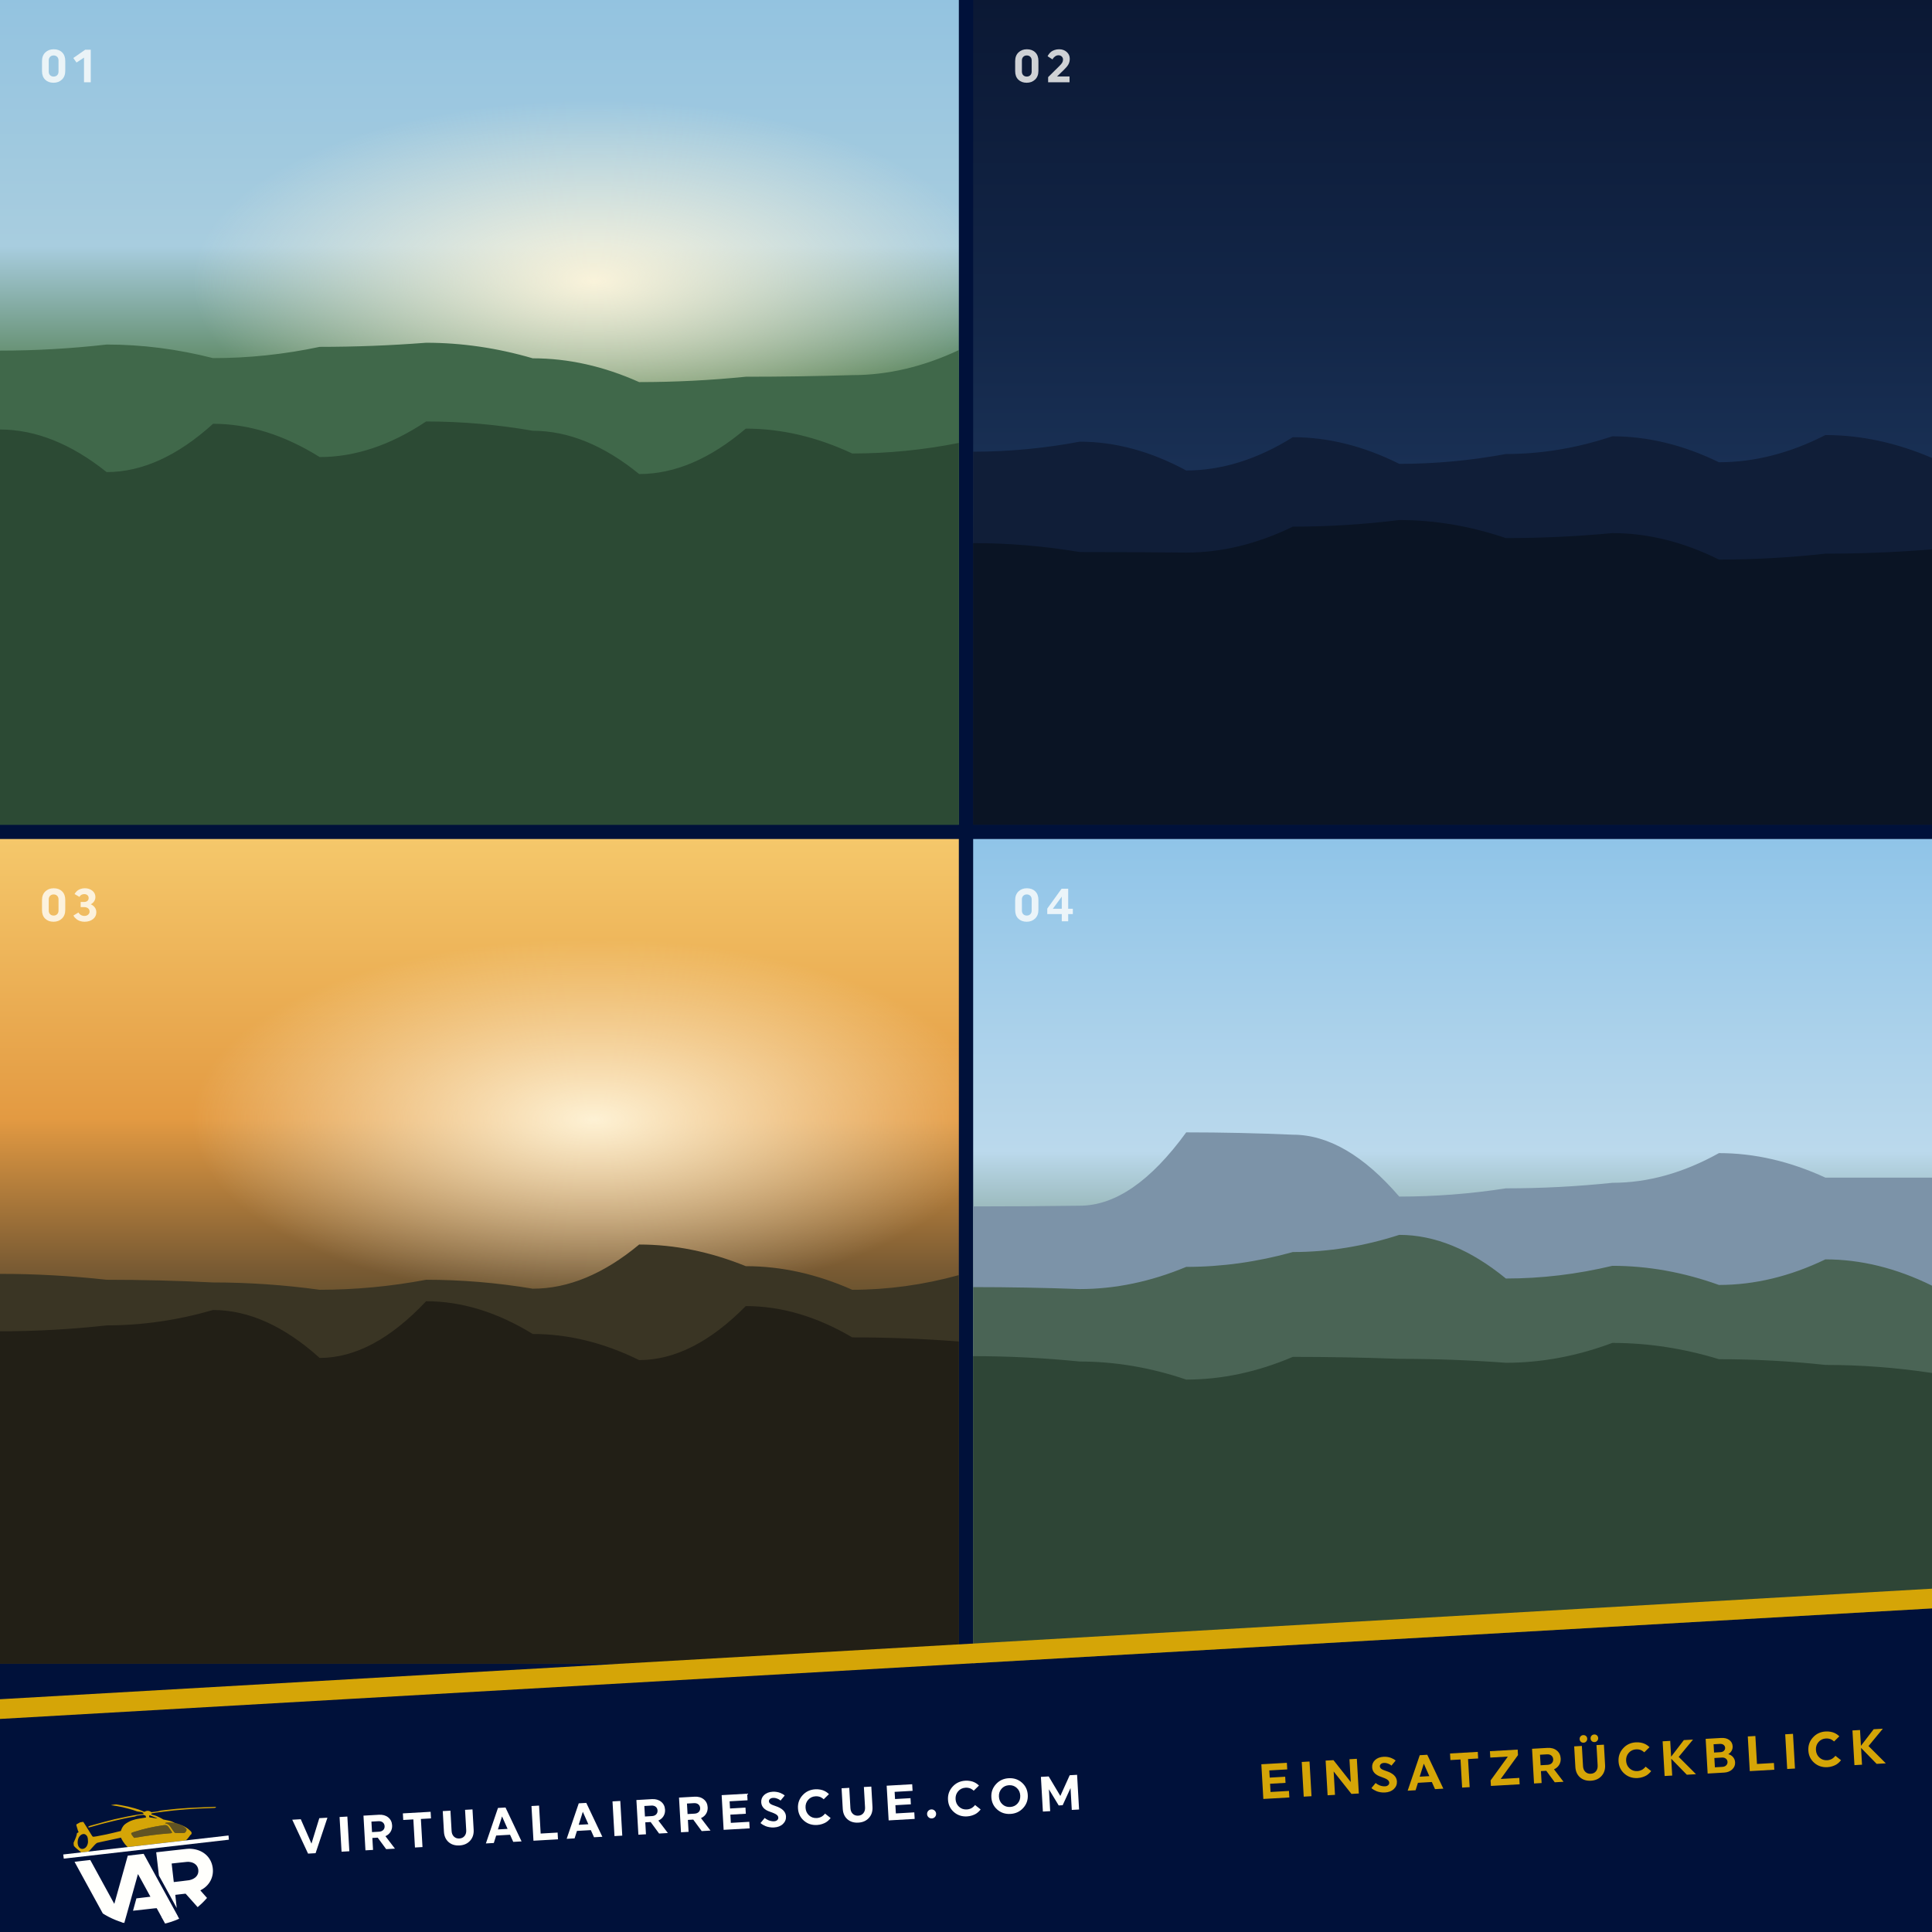
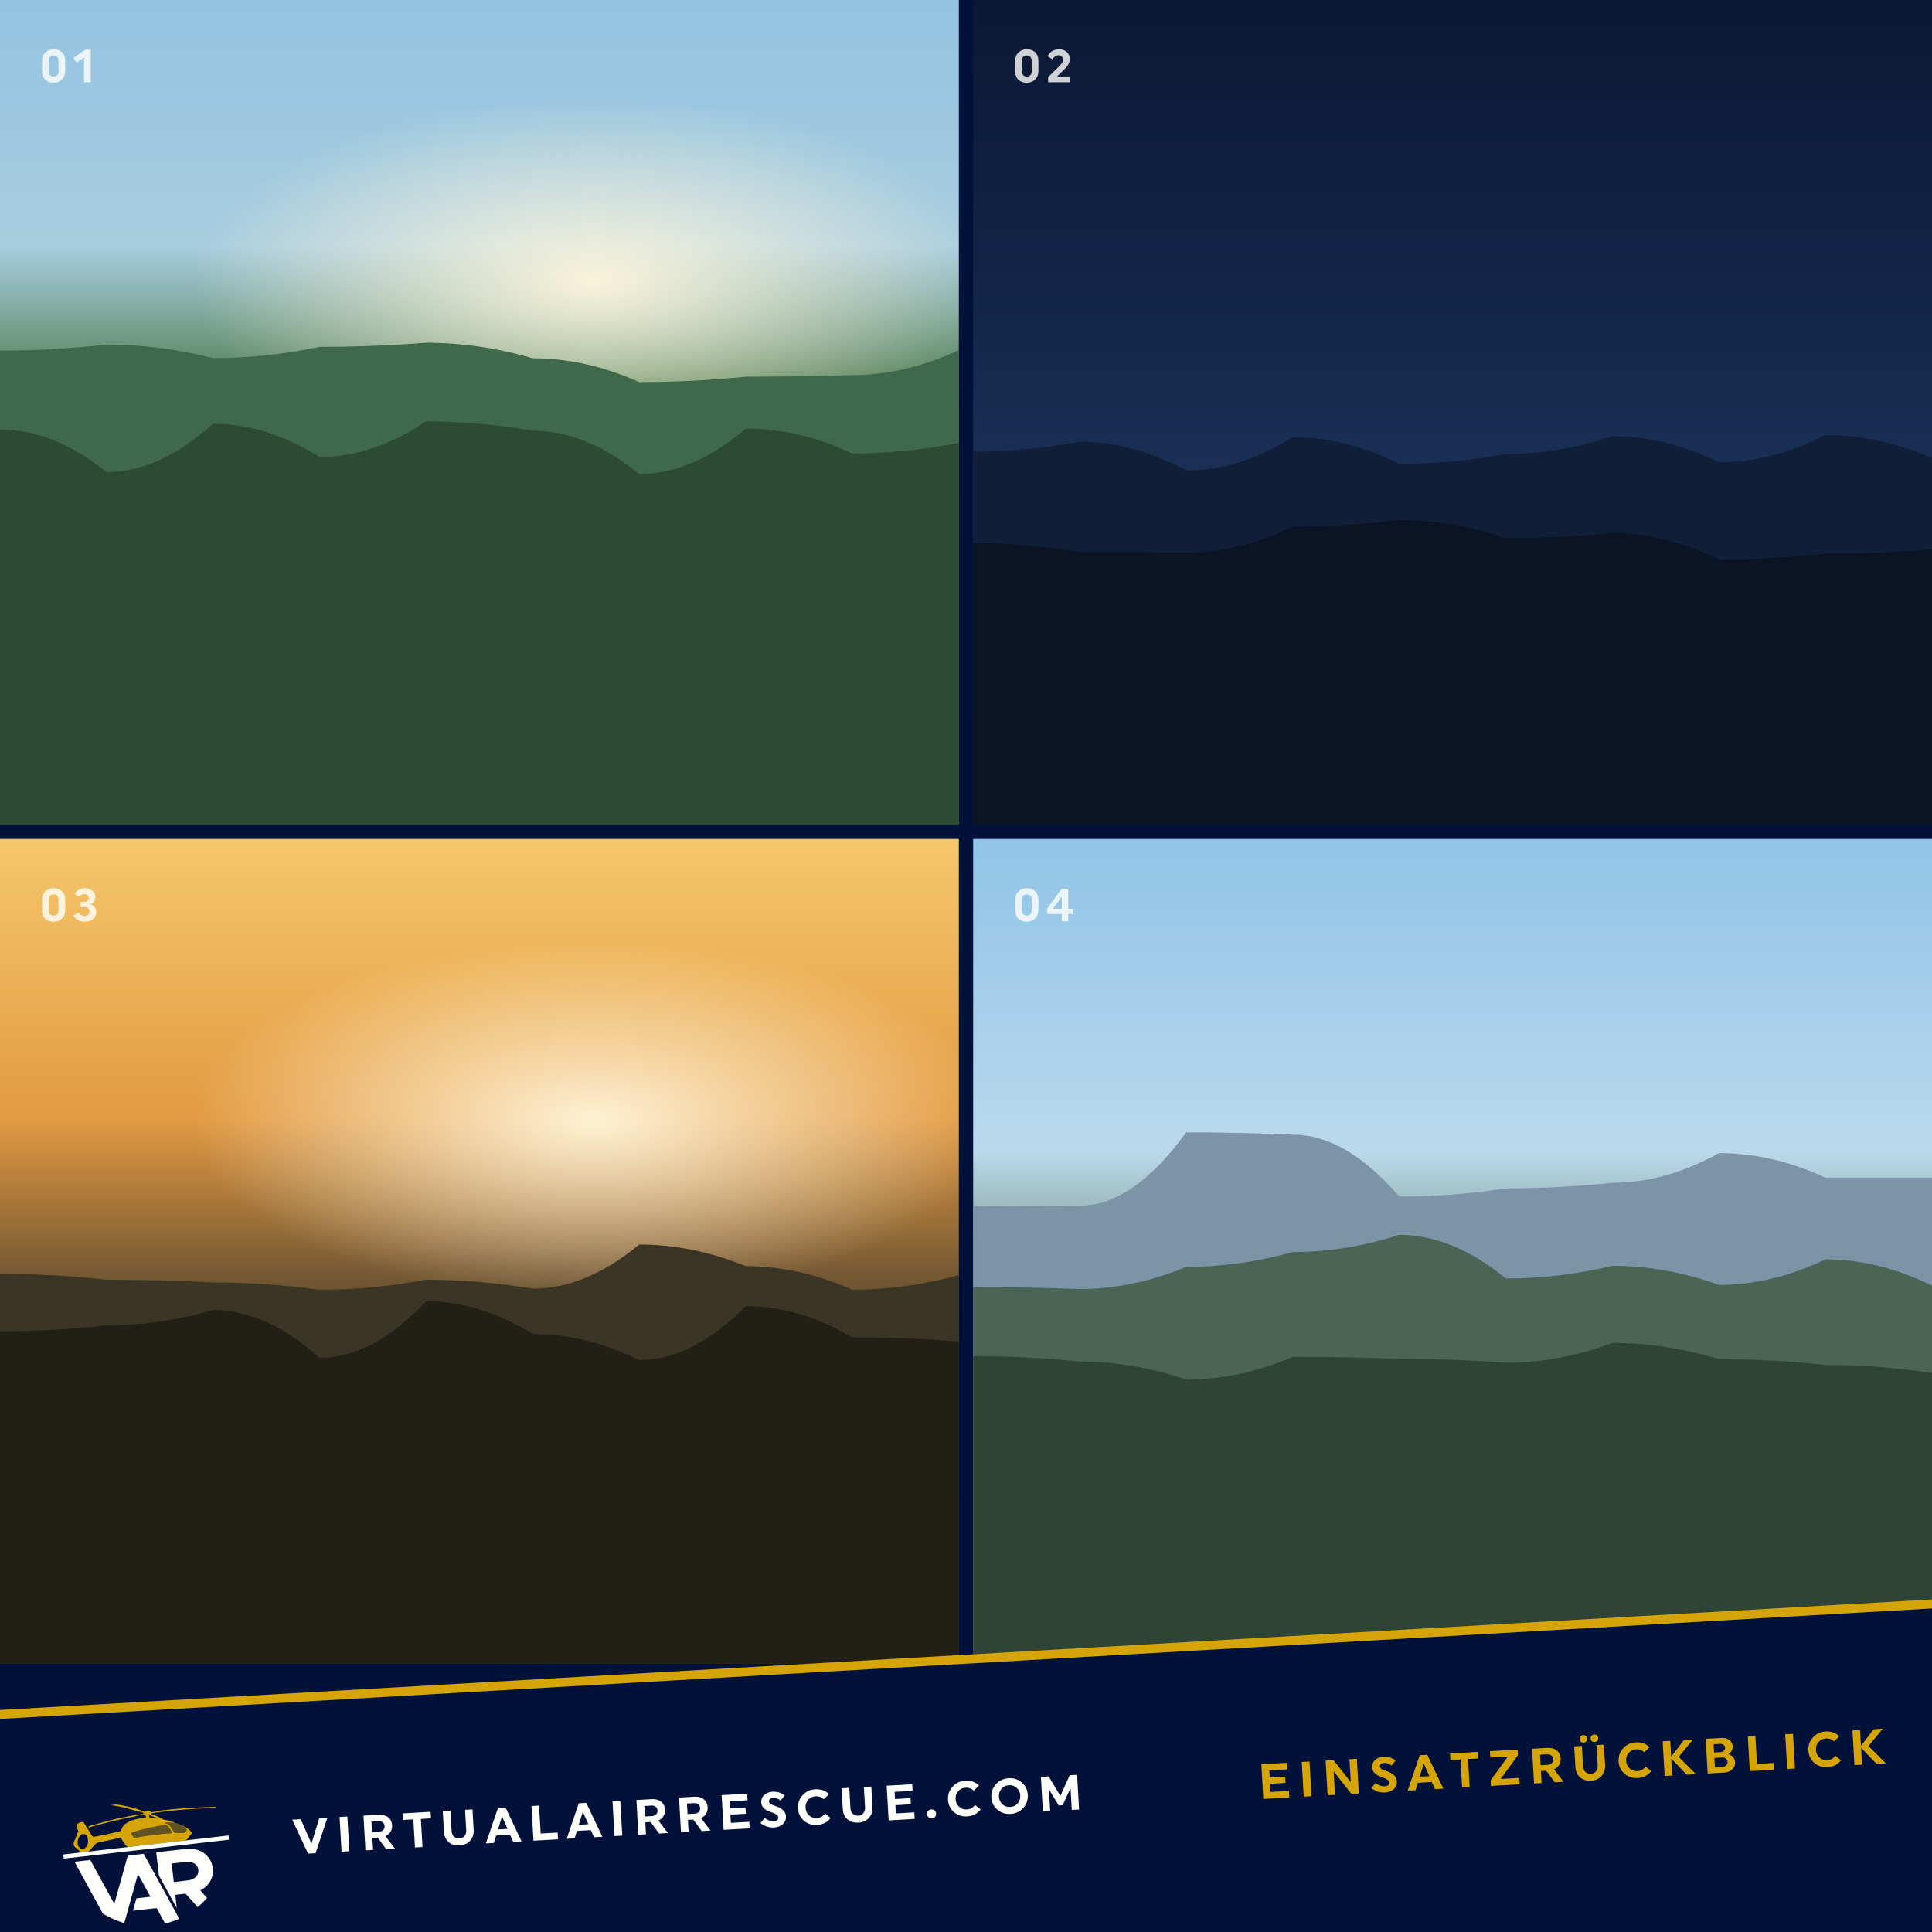
<svg xmlns="http://www.w3.org/2000/svg" viewBox="0 0 1080 1080" width="1080" height="1080">
  <rect width="1080" height="1080" fill="#00113A" />
  <defs>
    <clipPath id="k57">
      <rect x="0.0" y="0.0" width="536.0" height="461.0" />
    </clipPath>
  </defs>
  <g clip-path="url(#k57)">
    <g transform="translate(0.0,0.0)">
      <defs>
        <linearGradient id="sc58" x1="0" y1="0" x2="0" y2="1">
          <stop offset="0%" stop-color="#93C3E0" />
          <stop offset="30%" stop-color="#A8CDDF" />
          <stop offset="48%" stop-color="#4E7A4A" />
          <stop offset="74%" stop-color="#335C36" />
          <stop offset="100%" stop-color="#1E3A22" />
        </linearGradient>
        <radialGradient id="sc58s">
          <stop offset="0%" stop-color="#FFF6DC" stop-opacity=".95" />
          <stop offset="100%" stop-color="#FFF6DC" stop-opacity="0" />
        </radialGradient>
      </defs>
      <rect width="536.0" height="461.0" fill="url(#sc58)" />
      <ellipse cx="332" cy="157" rx="225" ry="101" fill="url(#sc58s)" />
      <path d="M0,461.0 L0,196.0 Q29.8,196.0 59.6,192.6 Q89.3,192.6 119.1,200.2 Q148.9,200.2 178.7,193.9 Q208.4,193.9 238.2,191.6 Q268.0,191.6 297.8,200.3 Q327.6,200.3 357.3,213.6 Q387.1,213.6 416.9,210.6 Q446.7,210.6 476.4,209.7 Q506.2,209.7 536.0,195.7 L536.0,461.0 Z" fill="#40684A" />
      <path d="M0,461.0 L0,240.1 Q29.8,240.1 59.6,263.9 Q89.3,263.9 119.1,236.9 Q148.9,236.9 178.7,255.5 Q208.4,255.5 238.2,235.6 Q268.0,235.6 297.8,240.8 Q327.6,240.8 357.3,265.0 Q387.1,265.0 416.9,239.6 Q446.7,239.6 476.4,253.5 Q506.2,253.5 536.0,247.6 L536.0,461.0 Z" fill="#2C4A34" />
    </g>
  </g>
  <g fill="#FFFFFC" opacity=".8" transform="translate(22.0,46.0)">
    <path transform="translate(0.00,0) scale(0.026,-0.026)" d="M202.0 470.0V230.0Q202.0 181.0 231.0 152.0Q260.0 123.0 307.0 123.0Q354.0 123.0 383.0 152.5Q412.0 182.0 412.0 230.0V470.0Q412.0 518.0 383.0 547.5Q354.0 577.0 307.0 577.0Q260.0 577.0 231.0 547.5Q202.0 518.0 202.0 470.0ZM57.0 240.0V455.0Q57.0 573.0 128.0 641.5Q199.0 710.0 309.0 710.0Q420.0 710.0 488.5 644.0Q557.0 578.0 557.0 460.0V245.0Q557.0 127.0 485.5 58.5Q414.0 -10.0 304.0 -10.0Q194.0 -10.0 125.5 56.0Q57.0 122.0 57.0 240.0Z" />
    <path transform="translate(18.59,0) scale(0.026,-0.026)" d="M15.0 522.0 270.0 700.0H390.0V0.0H245.0V530.0L84.0 425.0Z" />
  </g>
  <defs>
    <clipPath id="k59">
      <rect x="544.0" y="0.0" width="536.0" height="461.0" />
    </clipPath>
  </defs>
  <g clip-path="url(#k59)">
    <g transform="translate(544.0,0.0)">
      <defs>
        <linearGradient id="sc60" x1="0" y1="0" x2="0" y2="1">
          <stop offset="0%" stop-color="#0B1834" />
          <stop offset="40%" stop-color="#132749" />
          <stop offset="62%" stop-color="#1B3358" />
          <stop offset="100%" stop-color="#0A1426" />
        </linearGradient>
      </defs>
      <rect width="536.0" height="461.0" fill="url(#sc60)" />
      <path d="M0,461.0 L0,252.5 Q29.8,252.5 59.6,246.9 Q89.3,246.9 119.1,263.0 Q148.9,263.0 178.7,244.4 Q208.4,244.4 238.2,259.3 Q268.0,259.3 297.8,253.8 Q327.6,253.8 357.3,243.9 Q387.1,243.9 416.9,258.4 Q446.7,258.4 476.4,243.2 Q506.2,243.2 536.0,256.0 L536.0,461.0 Z" fill="#101E38" />
      <path d="M0,461.0 L0,303.6 Q29.8,303.6 59.6,308.6 Q89.3,308.6 119.1,308.9 Q148.9,308.9 178.7,294.4 Q208.4,294.4 238.2,290.7 Q268.0,290.7 297.8,300.8 Q327.6,300.8 357.3,298.0 Q387.1,298.0 416.9,312.8 Q446.7,312.8 476.4,309.5 Q506.2,309.5 536.0,307.1 L536.0,461.0 Z" fill="#0A1424" />
    </g>
  </g>
  <g fill="#FFFFFC" opacity=".8" transform="translate(566.0,46.0)">
    <path transform="translate(0.00,0) scale(0.026,-0.026)" d="M202.0 470.0V230.0Q202.0 181.0 231.0 152.0Q260.0 123.0 307.0 123.0Q354.0 123.0 383.0 152.5Q412.0 182.0 412.0 230.0V470.0Q412.0 518.0 383.0 547.5Q354.0 577.0 307.0 577.0Q260.0 577.0 231.0 547.5Q202.0 518.0 202.0 470.0ZM57.0 240.0V455.0Q57.0 573.0 128.0 641.5Q199.0 710.0 309.0 710.0Q420.0 710.0 488.5 644.0Q557.0 578.0 557.0 460.0V245.0Q557.0 127.0 485.5 58.5Q414.0 -10.0 304.0 -10.0Q194.0 -10.0 125.5 56.0Q57.0 122.0 57.0 240.0Z" />
    <path transform="translate(18.59,0) scale(0.026,-0.026)" d="M51.0 111.0 293.0 350.0Q337.0 393.0 354.0 423.0Q371.0 453.0 371.0 489.0Q371.0 528.0 343.5 554.5Q316.0 581.0 273.0 581.0Q235.0 581.0 203.0 558.5Q171.0 536.0 158.0 514.0L145.0 492.0L40.0 560.0Q42.0 566.0 47.0 576.0Q52.0 586.0 72.0 612.0Q92.0 638.0 117.5 658.0Q143.0 678.0 188.5 694.0Q234.0 710.0 287.0 710.0Q386.0 710.0 451.0 651.5Q516.0 593.0 516.0 506.0Q516.0 438.0 487.0 385.5Q458.0 333.0 390.0 268.0L242.0 125.0H511.0V0.0H51.0Z" />
  </g>
  <defs>
    <clipPath id="k61">
      <rect x="0.0" y="469.0" width="536.0" height="461.0" />
    </clipPath>
  </defs>
  <g clip-path="url(#k61)">
    <g transform="translate(0.0,469.0)">
      <defs>
        <linearGradient id="sc62" x1="0" y1="0" x2="0" y2="1">
          <stop offset="0%" stop-color="#F5C86B" />
          <stop offset="34%" stop-color="#E39A42" />
          <stop offset="52%" stop-color="#7A5B33" />
          <stop offset="70%" stop-color="#22301F" />
          <stop offset="100%" stop-color="#141D14" />
        </linearGradient>
        <radialGradient id="sc62s">
          <stop offset="0%" stop-color="#FFF6DC" stop-opacity=".95" />
          <stop offset="100%" stop-color="#FFF6DC" stop-opacity="0" />
        </radialGradient>
      </defs>
      <rect width="536.0" height="461.0" fill="url(#sc62)" />
      <ellipse cx="332" cy="157" rx="225" ry="101" fill="url(#sc62s)" />
      <path d="M0,461.0 L0,243.1 Q29.8,243.1 59.6,246.4 Q89.3,246.4 119.1,247.9 Q148.9,247.9 178.7,252.0 Q208.4,252.0 238.2,246.4 Q268.0,246.4 297.8,251.4 Q327.6,251.4 357.3,226.7 Q387.1,226.7 416.9,238.8 Q446.7,238.8 476.4,252.0 Q506.2,252.0 536.0,243.8 L536.0,461.0 Z" fill="#3A3524" />
      <path d="M0,461.0 L0,275.2 Q29.8,275.2 59.6,271.9 Q89.3,271.9 119.1,263.3 Q148.9,263.3 178.7,290.1 Q208.4,290.1 238.2,258.4 Q268.0,258.4 297.8,276.7 Q327.6,276.7 357.3,291.3 Q387.1,291.3 416.9,261.1 Q446.7,261.1 476.4,278.6 Q506.2,278.6 536.0,280.9 L536.0,461.0 Z" fill="#221F16" />
    </g>
  </g>
  <g fill="#FFFFFC" opacity=".8" transform="translate(22.0,515.0)">
    <path transform="translate(0.00,0) scale(0.026,-0.026)" d="M202.0 470.0V230.0Q202.0 181.0 231.0 152.0Q260.0 123.0 307.0 123.0Q354.0 123.0 383.0 152.5Q412.0 182.0 412.0 230.0V470.0Q412.0 518.0 383.0 547.5Q354.0 577.0 307.0 577.0Q260.0 577.0 231.0 547.5Q202.0 518.0 202.0 470.0ZM57.0 240.0V455.0Q57.0 573.0 128.0 641.5Q199.0 710.0 309.0 710.0Q420.0 710.0 488.5 644.0Q557.0 578.0 557.0 460.0V245.0Q557.0 127.0 485.5 58.5Q414.0 -10.0 304.0 -10.0Q194.0 -10.0 125.5 56.0Q57.0 122.0 57.0 240.0Z" />
    <path transform="translate(18.59,0) scale(0.026,-0.026)" d="M173.0 415.0H243.0Q292.0 415.0 318.5 438.0Q345.0 461.0 345.0 500.0Q345.0 538.0 318.5 561.0Q292.0 584.0 250.0 584.0Q215.0 584.0 189.5 569.0Q164.0 554.0 156.0 539.0L148.0 524.0L43.0 585.0Q45.0 590.0 49.5 598.5Q54.0 607.0 72.5 628.5Q91.0 650.0 113.5 666.5Q136.0 683.0 176.0 696.5Q216.0 710.0 262.0 710.0Q358.0 710.0 424.0 657.5Q490.0 605.0 490.0 521.0Q490.0 471.0 463.5 430.5Q437.0 390.0 391.0 365.0Q447.0 340.0 478.5 296.0Q510.0 252.0 510.0 194.0Q510.0 103.0 438.5 46.5Q367.0 -10.0 256.0 -10.0Q206.0 -10.0 163.0 4.0Q120.0 18.0 94.5 37.5Q69.0 57.0 50.5 76.5Q32.0 96.0 25.0 110.0L18.0 124.0L126.0 189.0Q127.0 186.0 130.0 181.0Q133.0 176.0 144.5 163.0Q156.0 150.0 169.0 140.5Q182.0 131.0 205.0 123.0Q228.0 115.0 253.0 115.0Q303.0 115.0 334.0 142.5Q365.0 170.0 365.0 209.0Q365.0 251.0 333.0 278.0Q301.0 305.0 242.0 305.0H173.0Z" />
  </g>
  <defs>
    <clipPath id="k63">
      <rect x="544.0" y="469.0" width="536.0" height="461.0" />
    </clipPath>
  </defs>
  <g clip-path="url(#k63)">
    <g transform="translate(544.0,469.0)">
      <defs>
        <linearGradient id="sc64" x1="0" y1="0" x2="0" y2="1">
          <stop offset="0%" stop-color="#8FC4E8" />
          <stop offset="38%" stop-color="#BBD9EC" />
          <stop offset="58%" stop-color="#5F7F63" />
          <stop offset="78%" stop-color="#3C5A45" />
          <stop offset="100%" stop-color="#243A2C" />
        </linearGradient>
      </defs>
      <rect width="536.0" height="461.0" fill="url(#sc64)" />
      <path d="M0,461.0 L0,205.4 Q29.8,205.4 59.6,205.0 Q89.3,205.0 119.1,164.0 Q148.9,164.0 178.7,165.3 Q208.4,165.3 238.2,199.9 Q268.0,199.9 297.8,195.3 Q327.6,195.3 357.3,192.2 Q387.1,192.2 416.9,175.6 Q446.7,175.6 476.4,189.3 Q506.2,189.3 536.0,189.3 L536.0,461.0 Z" fill="#7C93A8" />
      <path d="M0,461.0 L0,250.5 Q29.8,250.5 59.6,251.6 Q89.3,251.6 119.1,239.2 Q148.9,239.2 178.7,230.9 Q208.4,230.9 238.2,221.3 Q268.0,221.3 297.8,245.7 Q327.6,245.7 357.3,238.6 Q387.1,238.6 416.9,249.3 Q446.7,249.3 476.4,235.0 Q506.2,235.0 536.0,249.7 L536.0,461.0 Z" fill="#4A6455" />
      <path d="M0,461.0 L0,289.1 Q29.8,289.1 59.6,292.1 Q89.3,292.1 119.1,302.2 Q148.9,302.2 178.7,289.5 Q208.4,289.5 238.2,290.6 Q268.0,290.6 297.8,292.8 Q327.6,292.8 357.3,281.7 Q387.1,281.7 416.9,290.8 Q446.7,290.8 476.4,294.0 Q506.2,294.0 536.0,298.5 L536.0,461.0 Z" fill="#2E4536" />
    </g>
  </g>
  <g fill="#FFFFFC" opacity=".8" transform="translate(566.0,515.0)">
    <path transform="translate(0.00,0) scale(0.026,-0.026)" d="M202.0 470.0V230.0Q202.0 181.0 231.0 152.0Q260.0 123.0 307.0 123.0Q354.0 123.0 383.0 152.5Q412.0 182.0 412.0 230.0V470.0Q412.0 518.0 383.0 547.5Q354.0 577.0 307.0 577.0Q260.0 577.0 231.0 547.5Q202.0 518.0 202.0 470.0ZM57.0 240.0V455.0Q57.0 573.0 128.0 641.5Q199.0 710.0 309.0 710.0Q420.0 710.0 488.5 644.0Q557.0 578.0 557.0 460.0V245.0Q557.0 127.0 485.5 58.5Q414.0 -10.0 304.0 -10.0Q194.0 -10.0 125.5 56.0Q57.0 122.0 57.0 240.0Z" />
    <path transform="translate(18.59,0) scale(0.026,-0.026)" d="M152.0 269.0H344.0V530.0ZM32.0 272.0 340.0 700.0H482.0V269.0H582.0V155.0H482.0V0.0H344.0V155.0H32.0Z" />
  </g>
  <g transform="translate(540.0,930.0) rotate(-3.2747)">
    <rect x="-1404" y="0" width="2808" height="2808" fill="#00113A" />
-     <rect x="-1404" y="-11" width="2808" height="11" fill="#D5A507" />
+     <rect x="-1404" y="-5" width="2808" height="5" fill="#D5A507" />
    <g transform="translate(-510.0,28.5) scale(0.18164)">
      <defs>
        <clipPath id="n1b65">
          <circle cx="256" cy="256" r="256" />
        </clipPath>
      </defs>
      <g clip-path="url(#n1b65)">
        <circle cx="256" cy="256" r="256" fill="#00113A" />
        <g fill="#D5A507" transform="translate(34.00,126.11) scale(0.444)">
          <path d="M35.7 305.27C27.86 297.99 20 290.67 18.23 289.02C12.94 284.07 7.26 277.76 2.59 271.63C1.3 269.94 1.3 269.94 0.67 259.67C0.04 249.4 0.04 249.4 3.21 243.43C17.85 215.93 25.31 198.26 26.9 187.33C27.45 183.58 26.65 184.36 34.25 180.13C39.92 176.97 39.91 176.98 39.91 175.49C39.91 173.85 39.02 172.61 37.83 172.6C37.11 172.6 37.81 175.22 31.69 149.81C26.64 128.87 26.11 126.2 26.67 124.15C27.12 122.49 32.62 119.37 41.13 115.95C46.53 113.78 47.49 113.3 48.58 112.26C50.67 110.26 58.97 108.69 71.24 107.99C77.19 107.64 74.98 104.81 89.29 131.15C96.15 143.79 105.73 161.29 110.57 170.04C115.41 178.79 120.75 188.62 122.44 191.88C129.48 205.52 134.23 213.21 136.29 214.34C139.72 216.22 170.18 212.83 229.23 204.01C250.02 200.91 306.75 190.88 330.23 186.17C332.66 185.68 332.66 185.68 333.54 183.12C338.5 168.63 350.1 151.3 360.17 143.32C372.8 133.3 397.13 121.34 414.41 116.63C435.84 110.79 444.66 109.17 464.81 107.34C479.81 105.98 511.76 102.62 512.05 102.38C512.08 102.36 511.65 99.49 511.1 96.01C510.1 89.68 510.1 89.68 506.87 88.58C502.65 87.13 501 86.26 499.45 84.67C498.18 83.37 498.18 83.37 487.88 83.75C459.05 84.82 451.08 85.73 441.9 89.01C435.4 91.33 435.45 91.31 428.8 91.97C362.81 98.45 214.12 125.11 126.21 146.21C111.13 149.83 109.91 149.82 109.35 146.09C108.62 141.18 110.96 140.04 130.7 135.68C199.78 120.43 262.82 107.4 294.63 101.81C336.98 94.36 431.41 81.22 452.54 79.84C455.13 79.67 462.05 79.18 467.91 78.75C473.77 78.33 480.74 77.91 483.41 77.82C496.02 77.41 495.76 77.44 495.55 76.49C495.44 76.03 495.28 74.08 495.18 72.17C495.01 68.69 495.01 68.69 493.75 68.38C493.06 68.2 491.24 67.34 489.71 66.47C482.4 62.32 482.87 62.48 475.05 61.23C461.69 59.09 454.17 57.41 449.82 55.59C448.42 55 444.91 53.47 442.02 52.19C431.61 47.57 418.28 42.66 392.8 34.08C364.87 24.67 339.59 17.5 311.76 11.09C299.95 8.37 299.99 8.38 290.21 6.6C279.38 4.63 274.04 3.36 274.55 2.87C275.14 2.3 289.73 0.65 297.88 0.23C311.16 -0.46 311.55 -0.4 341.15 6.74C389.7 18.46 402.15 22.04 437.97 34.58C462.99 43.33 472.02 47.05 486.52 54.55C489.7 56.2 494.13 58.47 496.36 59.59C498.58 60.72 500.74 61.86 501.14 62.13C501.87 62.62 501.89 62.62 504.82 61.38C519.4 55.23 529.43 55.03 540.79 60.69C546.35 63.46 548.17 64.78 548.98 66.6C549.58 67.97 555.31 67.94 575.92 66.45C598.39 64.83 598.39 64.83 607.34 62.29C614.29 60.32 614.14 60.33 639.56 58.79C703.41 54.93 756.26 53.13 806.36 53.13C858.12 53.13 977.54 55.09 996.82 56.26C1000.43 56.48 1001.17 58.14 998.71 60.49C995.29 63.76 991.43 63.94 948.73 62.85C873.08 60.91 856.08 60.83 788.97 62.17C722.22 63.5 694.67 64.8 620.01 70.11C613.86 70.55 607 70.98 604.77 71.07C591.89 71.59 573.5 73.35 567.47 74.64C561.97 75.82 561.32 75.9 556.36 76.04C551.11 76.19 551.11 76.19 550.94 78.75C550.84 80.16 550.57 81.77 550.34 82.33C550.01 83.11 549.99 83.38 550.24 83.47C550.42 83.53 553.42 84.55 556.9 85.72C560.39 86.9 566.25 88.96 569.93 90.32C573.61 91.67 576.74 92.77 576.89 92.77C580.14 92.77 614.7 111.79 625.81 119.69C630.93 123.34 630.93 123.34 636.87 124.75C672.02 133.12 689.95 139.38 701.29 147.24C705.18 149.93 705.18 149.93 720.24 155.31C752.95 166.98 765.35 173.35 790.99 191.66C799.5 197.73 816.67 214.97 819.64 220.42C823.42 227.36 820.75 237.21 814.42 239.63C811.9 240.59 812.26 240.2 804.25 250.61C795.46 262.02 780.6 276.24 776.87 276.82C775.66 277 373.53 299.94 373.25 299.84C371.87 299.33 359.32 284.34 355.46 278.59C344.66 262.51 338.75 252.16 334.39 241.69C332.21 236.45 330.36 232.1 330.28 232.02C329.97 231.71 213.68 249.73 187.97 254.08C164.08 258.12 163.13 258.35 158.5 261.43C151.54 266.06 146.73 270.44 129.11 288.18C98.73 318.77 105.03 315.29 77.25 316.85C63.91 317.61 52.31 318.29 51.48 318.37C49.96 318.52 49.96 318.52 35.7 305.27ZM65.16 294.35C83.73 291.12 97.51 273.39 100.91 248.38C101.38 244.97 101.37 230.17 100.9 226C99.56 213.99 98.8 211.61 94.02 204.55C76.64 178.83 40.43 194.92 31.18 232.47C22.2 268.91 38.7 298.96 65.16 294.35ZM426.51 238.42C508.82 228.76 585.47 223.14 652.64 221.81C692.24 221.03 690.56 222.48 677.71 200.11C656.08 162.43 653.86 160.82 626.75 163.14C557.73 169.02 495.94 179.34 427.86 196.36C408.78 201.13 406.7 201.91 404.56 205.13C401.84 209.25 402.31 210.47 412.79 226.27C421.54 239.45 421.09 239.05 426.51 238.42ZM771.34 224.12C780.47 221.3 789.76 206.88 786.96 199.86C783.31 190.7 764.16 174.62 748.38 167.48C741.64 164.43 718.63 155.97 707.64 152.51C687.74 146.23 651.12 143.59 643.34 147.88C640.63 149.37 642.43 150.74 649.96 152.91C662.3 156.47 670.56 163.87 679.03 178.98C687.23 193.6 699.29 212.89 702.16 215.99C707.1 221.32 707.66 221.47 727.59 222.62C764.71 224.76 768.81 224.9 771.34 224.12ZM591.15 114.24C591.15 114.08 588 112.11 584.82 110.28C578.3 106.55 556.35 96.34 545.07 91.8C543.08 91 540.82 89.97 540.03 89.52C537.82 88.26 535.19 88.74 534.96 90.44C534.72 92.22 534.14 101.92 534.27 102.04C534.33 102.09 541.55 103.67 550.3 105.55C559.05 107.43 571.61 110.17 578.21 111.63C589.8 114.19 591.15 114.47 591.15 114.24Z" fill-rule="evenodd" />
          <path d="M426.51 238.42C508.82 228.76 585.47 223.14 652.64 221.81C692.24 221.03 690.56 222.48 677.71 200.11C656.08 162.43 653.86 160.82 626.75 163.14C557.73 169.02 495.94 179.34 427.86 196.36C408.78 201.13 406.7 201.91 404.56 205.13C401.84 209.25 402.31 210.47 412.79 226.27C421.54 239.45 421.09 239.05 426.51 238.42ZM771.34 224.12C780.47 221.3 789.76 206.88 786.96 199.86C783.31 190.7 764.16 174.62 748.38 167.48C741.64 164.43 718.63 155.97 707.64 152.51C687.74 146.23 651.12 143.59 643.34 147.88C640.63 149.37 642.43 150.74 649.96 152.91C662.3 156.47 670.56 163.87 679.03 178.98C687.23 193.6 699.29 212.89 702.16 215.99C707.1 221.32 707.66 221.47 727.59 222.62C764.71 224.76 768.81 224.9 771.34 224.12Z" opacity="0.45" />
        </g>
        <g transform="translate(256,256) rotate(-3.275)">
          <rect x="-614.4" y="0" width="1228.8" height="13" fill="#FFFFFC" />
        </g>
        <g transform="rotate(-3.275 256 256)">
          <defs>
            <clipPath id="wc1b65">
              <circle cx="256" cy="256" r="249.00" />
            </clipPath>
          </defs>
          <g clip-path="url(#wc1b65)">
            <g fill="#FFFFFC" transform="translate(32.03,282.00) scale(0.42394)">
              <path d="M195.1 478.09C193.93 477.63 193.3 476.14 173.69 427.85C169.31 417.07 161.96 399.04 157.36 387.77C144.85 357.16 130.53 321.99 124.7 307.6C121.86 300.58 116.25 286.82 112.24 277.02C99.77 246.52 89.4 221.12 84.01 207.84C76.29 188.85 63.1 156.48 36.82 92.04C5.35 14.87 0 1.67 0 1.08C0 0.81 25.85 0.66 57.45 0.74L114.9 0.89L119.73 12.77C122.38 19.3 128.74 34.93 133.87 47.51C145.14 75.16 159.52 110.48 170.14 136.58C174.45 147.19 182.06 165.9 187.05 178.15C196.26 200.76 206.8 226.67 220.74 260.99C224.99 271.44 230.49 284.93 232.96 290.97C235.43 297.02 240.44 309.31 244.09 318.29C251.9 337.51 251.75 337.2 252.42 336.01C252.69 335.53 256.69 325.8 261.33 314.39C269.84 293.41 277.55 274.47 295.12 231.29C300.44 218.23 308.05 199.52 312.04 189.73C318.74 173.26 325.93 155.59 346.48 105.11C350.8 94.49 358.42 75.79 363.41 63.54C368.4 51.29 376.16 32.19 380.66 21.08L388.83 0.89L446.64 0.59C478.44 0.43 504.66 0.45 504.91 0.64C505.16 0.82 508.67 9.11 512.7 19.04C516.73 28.98 524.11 47.13 529.11 59.38C541.84 90.6 555.55 124.24 565.9 149.64C570.75 161.56 578.1 179.6 582.23 189.73C586.36 199.85 593.99 218.56 599.17 231.29C604.36 244.03 612.91 265.01 618.18 277.91C633.59 315.68 644.01 341.24 650.83 358.08C654.35 366.73 659.95 380.49 663.29 388.66C666.63 396.82 673.22 412.99 677.95 424.58C682.68 436.18 689.46 452.8 693.03 461.52C696.6 470.24 699.52 477.52 699.52 477.7C699.52 477.88 673.66 478.03 642.04 478.03L584.56 478.03L581.68 471.05C577.2 460.19 560.23 418.53 557.18 410.93C555.68 407.17 554.19 403.76 553.87 403.36C553.42 402.77 535.39 402.61 467.27 402.61C419.95 402.61 381.24 402.46 381.24 402.26C381.24 402.07 384.56 393.72 388.61 383.71C396.8 363.5 408.21 335.11 412.82 323.49L415.81 315.92L467.08 315.77L518.34 315.62L513.87 304.63C511.41 298.59 505.44 283.89 500.59 271.97C495.75 260.05 487.88 240.68 483.1 228.92C478.32 217.16 470.83 198.72 466.45 187.95C450.59 148.87 447.82 142.25 447.34 142.09C447.07 142 445.2 146.13 443.18 151.28C441.16 156.42 434.67 172.52 428.75 187.05C422.83 201.59 414.81 221.36 410.93 231C407.04 240.63 399.56 259.07 394.3 271.97C376.24 316.27 366.82 339.41 358.64 359.56C345.14 392.83 338.8 408.42 330.37 429.04C311.03 476.38 310.36 477.95 309.1 478.28C307.23 478.79 196.4 478.6 195.1 478.09ZM881.95 474.91C879.81 472 876.03 466.65 856.48 438.84C852.23 432.79 840.49 416.09 830.38 401.72C820.26 387.35 807.21 368.78 801.36 360.45C784.84 336.91 776.14 324.62 775.21 323.48C774.4 322.5 772.01 322.45 736.79 322.59L699.23 322.74L698.93 370.83L698.63 418.92L690.21 398.15C685.57 386.72 677.74 367.49 672.81 355.4C667.87 343.32 660.52 325.28 656.47 315.32C652.42 305.36 644.8 286.65 639.54 273.75C634.28 260.85 625.94 240.41 621.01 228.33C616.08 216.24 608.68 198.2 604.57 188.24L597.09 170.13L596.94 85.03L596.79 -0.07L711.55 0.16C835.48 0.41 832.04 0.32 850.36 3.58C934.1 18.49 989.12 78.21 991.5 156.77C993.56 225.09 954.38 283.51 889.7 308.51C886.35 309.81 883.62 311.05 883.61 311.28C883.61 311.67 888.25 318.33 910.61 350.06C915.44 356.92 922.68 367.21 926.69 372.92C930.71 378.64 938.14 389.19 943.21 396.38C948.28 403.56 955.61 413.98 959.5 419.54C963.39 425.09 972.96 438.72 980.78 449.82C999.57 476.5 1000 477.12 1000 477.61C1000 477.84 973.95 478.03 942.12 478.03C884.24 478.03 884.24 478.03 881.95 474.91ZM812.44 228.62C858.16 224.16 885.99 198.77 885.99 161.52C885.99 130.34 865.44 106.28 831.53 97.74C817.42 94.19 818.24 94.23 756.09 93.98L698.93 93.75L698.93 161.48L698.93 229.22L752.61 229.22C784.27 229.22 808.81 228.97 812.44 228.62Z" fill-rule="evenodd" />
              <path d="M192.83 474.62 L311.60 474.62 L252.04 614.97 L252.04 614.97 ZM582.75 474.62 L697.88 474.62 L780.63 678.62 L666.26 678.62 ZM887.32 474.62 L997.18 474.62 L1138.70 678.62 L1067.96 678.62 Z" />
            </g>
          </g>
        </g>
      </g>
    </g>
    <g fill="#FFFFFC" transform="translate(-381.0,85.0)">
      <path transform="translate(0.00,0) scale(0.02775,-0.02775)" d="M279.0 0.0 0.0 700.0H172.0L359.0 197.0L546.0 700.0H710.0L431.0 0.0Z" />
      <path transform="translate(24.14,0) scale(0.02775,-0.02775)" d="M85.0 0.0V700.0H242.0V0.0Z" />
      <path transform="translate(37.66,0) scale(0.02775,-0.02775)" d="M374.0 571.0H233.0V359.0H374.0Q429.0 359.0 461.0 388.5Q493.0 418.0 493.0 465.0Q493.0 512.0 461.0 541.5Q429.0 571.0 374.0 571.0ZM80.0 0.0V700.0H393.0Q505.0 700.0 575.0 637.0Q645.0 574.0 645.0 473.0Q645.0 399.0 605.5 343.0Q566.0 287.0 498.0 262.0L675.0 0.0H498.0L341.0 241.0H233.0V0.0Z" />
      <path transform="translate(61.52,0) scale(0.02775,-0.02775)" d="M575.0 567.0H371.0V0.0H219.0V567.0H15.0V700.0H575.0Z" />
      <path transform="translate(82.33,0) scale(0.02775,-0.02775)" d="M520.0 700.0H670.0V290.0Q670.0 156.0 586.0 73.0Q502.0 -10.0 368.0 -10.0Q233.0 -10.0 151.5 70.5Q70.0 151.0 70.0 285.0V700.0H225.0V290.0Q225.0 218.0 266.0 174.0Q307.0 130.0 373.0 130.0Q439.0 130.0 479.5 174.0Q520.0 218.0 520.0 290.0Z" />
      <path transform="translate(107.31,0) scale(0.02775,-0.02775)" d="M356.0 525.0 258.0 268.0H453.0ZM436.0 700.0 720.0 0.0H552.0L496.0 147.0H216.0L160.0 0.0H0.0L284.0 700.0Z" />
      <path transform="translate(131.73,0) scale(0.02775,-0.02775)" d="M575.0 0.0H80.0V700.0H233.0V136.0H575.0Z" />
      <path transform="translate(152.54,0) scale(0.02775,-0.02775)" d="M356.0 525.0 258.0 268.0H453.0ZM436.0 700.0 720.0 0.0H552.0L496.0 147.0H216.0L160.0 0.0H0.0L284.0 700.0Z" />
      <path transform="translate(176.96,0) scale(0.02775,-0.02775)" d="M85.0 0.0V700.0H242.0V0.0Z" />
      <path transform="translate(190.48,0) scale(0.02775,-0.02775)" d="M374.0 571.0H233.0V359.0H374.0Q429.0 359.0 461.0 388.5Q493.0 418.0 493.0 465.0Q493.0 512.0 461.0 541.5Q429.0 571.0 374.0 571.0ZM80.0 0.0V700.0H393.0Q505.0 700.0 575.0 637.0Q645.0 574.0 645.0 473.0Q645.0 399.0 605.5 343.0Q566.0 287.0 498.0 262.0L675.0 0.0H498.0L341.0 241.0H233.0V0.0Z" />
      <path transform="translate(214.34,0) scale(0.02775,-0.02775)" d="M374.0 571.0H233.0V359.0H374.0Q429.0 359.0 461.0 388.5Q493.0 418.0 493.0 465.0Q493.0 512.0 461.0 541.5Q429.0 571.0 374.0 571.0ZM80.0 0.0V700.0H393.0Q505.0 700.0 575.0 637.0Q645.0 574.0 645.0 473.0Q645.0 399.0 605.5 343.0Q566.0 287.0 498.0 262.0L675.0 0.0H498.0L341.0 241.0H233.0V0.0Z" />
      <path transform="translate(238.21,0) scale(0.02775,-0.02775)" d="M605.0 0.0H80.0V700.0H595.0V567.0H233.0V422.0H545.0V298.0H233.0V132.0H605.0Z" />
      <path transform="translate(260.68,0) scale(0.02775,-0.02775)" d="M340.0 419.0Q540.0 341.0 540.0 200.0Q540.0 110.0 470.0 50.0Q400.0 -10.0 287.0 -10.0Q238.0 -10.0 192.5 1.0Q147.0 12.0 117.0 27.0Q87.0 42.0 64.0 57.5Q41.0 73.0 30.0 84.0L20.0 95.0L110.0 192.0Q113.0 189.0 119.0 183.5Q125.0 178.0 144.0 164.5Q163.0 151.0 183.5 141.0Q204.0 131.0 234.5 122.5Q265.0 114.0 295.0 114.0Q334.0 114.0 359.0 133.5Q384.0 153.0 384.0 183.0Q384.0 218.0 350.0 245.5Q316.0 273.0 225.0 310.0Q58.0 375.0 58.0 511.0Q58.0 598.0 125.0 654.0Q192.0 710.0 301.0 710.0Q344.0 710.0 384.0 700.5Q424.0 691.0 450.5 678.0Q477.0 665.0 498.0 652.0Q519.0 639.0 528.0 630.0L538.0 620.0L448.0 523.0Q441.0 530.0 429.0 540.5Q417.0 551.0 379.5 568.5Q342.0 586.0 303.0 586.0Q261.0 586.0 237.5 567.0Q214.0 548.0 214.0 523.0Q214.0 492.0 240.5 469.5Q267.0 447.0 340.0 419.0Z" />
      <path transform="translate(281.36,0) scale(0.02775,-0.02775)" d="M415.0 710.0Q467.0 710.0 513.5 698.5Q560.0 687.0 590.0 670.5Q620.0 654.0 642.0 637.0Q664.0 620.0 674.0 608.0L684.0 597.0L572.0 499.0Q570.0 502.0 566.0 506.5Q562.0 511.0 547.0 523.0Q532.0 535.0 515.5 544.5Q499.0 554.0 471.0 561.5Q443.0 569.0 413.0 569.0Q320.0 569.0 259.0 506.0Q198.0 443.0 198.0 350.0Q198.0 256.0 259.0 193.0Q320.0 130.0 413.0 130.0Q445.0 130.0 474.0 138.5Q503.0 147.0 522.0 158.5Q541.0 170.0 555.0 182.0Q569.0 194.0 576.0 202.0L582.0 211.0L690.0 115.0Q686.0 110.0 679.0 101.5Q672.0 93.0 647.0 71.5Q622.0 50.0 592.0 33.5Q562.0 17.0 513.0 3.5Q464.0 -10.0 410.0 -10.0Q254.0 -10.0 149.5 92.5Q45.0 195.0 45.0 347.0Q45.0 499.0 152.0 604.5Q259.0 710.0 415.0 710.0Z" />
      <path transform="translate(305.64,0) scale(0.02775,-0.02775)" d="M520.0 700.0H670.0V290.0Q670.0 156.0 586.0 73.0Q502.0 -10.0 368.0 -10.0Q233.0 -10.0 151.5 70.5Q70.0 151.0 70.0 285.0V700.0H225.0V290.0Q225.0 218.0 266.0 174.0Q307.0 130.0 373.0 130.0Q439.0 130.0 479.5 174.0Q520.0 218.0 520.0 290.0Z" />
      <path transform="translate(330.61,0) scale(0.02775,-0.02775)" d="M605.0 0.0H80.0V700.0H595.0V567.0H233.0V422.0H545.0V298.0H233.0V132.0H605.0Z" />
      <path transform="translate(353.09,0) scale(0.02775,-0.02775)" d="M141.0 172.0Q178.0 172.0 205.0 145.0Q232.0 118.0 232.0 81.0Q232.0 43.0 205.5 16.5Q179.0 -10.0 141.0 -10.0Q103.0 -10.0 76.5 16.5Q50.0 43.0 50.0 81.0Q50.0 119.0 76.5 145.5Q103.0 172.0 141.0 172.0Z" />
      <path transform="translate(365.36,0) scale(0.02775,-0.02775)" d="M415.0 710.0Q467.0 710.0 513.5 698.5Q560.0 687.0 590.0 670.5Q620.0 654.0 642.0 637.0Q664.0 620.0 674.0 608.0L684.0 597.0L572.0 499.0Q570.0 502.0 566.0 506.5Q562.0 511.0 547.0 523.0Q532.0 535.0 515.5 544.5Q499.0 554.0 471.0 561.5Q443.0 569.0 413.0 569.0Q320.0 569.0 259.0 506.0Q198.0 443.0 198.0 350.0Q198.0 256.0 259.0 193.0Q320.0 130.0 413.0 130.0Q445.0 130.0 474.0 138.5Q503.0 147.0 522.0 158.5Q541.0 170.0 555.0 182.0Q569.0 194.0 576.0 202.0L582.0 211.0L690.0 115.0Q686.0 110.0 679.0 101.5Q672.0 93.0 647.0 71.5Q622.0 50.0 592.0 33.5Q562.0 17.0 513.0 3.5Q464.0 -10.0 410.0 -10.0Q254.0 -10.0 149.5 92.5Q45.0 195.0 45.0 347.0Q45.0 499.0 152.0 604.5Q259.0 710.0 415.0 710.0Z" />
      <path transform="translate(389.64,0) scale(0.02775,-0.02775)" d="M413.0 130.0Q505.0 130.0 566.5 193.0Q628.0 256.0 628.0 350.0Q628.0 443.0 566.5 506.0Q505.0 569.0 413.0 569.0Q320.0 569.0 259.0 506.0Q198.0 443.0 198.0 350.0Q198.0 256.0 259.0 193.0Q320.0 130.0 413.0 130.0ZM152.0 604.5Q259.0 710.0 415.0 710.0Q571.0 710.0 675.5 607.0Q780.0 504.0 780.0 352.0Q780.0 200.0 673.0 95.0Q566.0 -10.0 410.0 -10.0Q254.0 -10.0 149.5 92.5Q45.0 195.0 45.0 347.0Q45.0 499.0 152.0 604.5Z" />
      <path transform="translate(416.97,0) scale(0.02775,-0.02775)" d="M405.0 105.0 227.0 441.0V0.0H80.0V700.0H237.0L449.0 294.0L661.0 700.0H810.0V0.0H663.0V441.0L485.0 105.0Z" />
    </g>
    <g fill="#D5A507" transform="translate(159.4,85.0)">
      <path transform="translate(0.00,0) scale(0.02775,-0.02775)" d="M605.0 0.0H80.0V700.0H595.0V567.0H233.0V422.0H545.0V298.0H233.0V132.0H605.0Z" />
      <path transform="translate(22.48,0) scale(0.02775,-0.02775)" d="M85.0 0.0V700.0H242.0V0.0Z" />
      <path transform="translate(35.99,0) scale(0.02775,-0.02775)" d="M561.0 0.0 229.0 472.0V0.0H80.0V700.0H238.0L561.0 240.0V700.0H710.0V0.0Z" />
      <path transform="translate(62.35,0) scale(0.02775,-0.02775)" d="M340.0 419.0Q540.0 341.0 540.0 200.0Q540.0 110.0 470.0 50.0Q400.0 -10.0 287.0 -10.0Q238.0 -10.0 192.5 1.0Q147.0 12.0 117.0 27.0Q87.0 42.0 64.0 57.5Q41.0 73.0 30.0 84.0L20.0 95.0L110.0 192.0Q113.0 189.0 119.0 183.5Q125.0 178.0 144.0 164.5Q163.0 151.0 183.5 141.0Q204.0 131.0 234.5 122.5Q265.0 114.0 295.0 114.0Q334.0 114.0 359.0 133.5Q384.0 153.0 384.0 183.0Q384.0 218.0 350.0 245.5Q316.0 273.0 225.0 310.0Q58.0 375.0 58.0 511.0Q58.0 598.0 125.0 654.0Q192.0 710.0 301.0 710.0Q344.0 710.0 384.0 700.5Q424.0 691.0 450.5 678.0Q477.0 665.0 498.0 652.0Q519.0 639.0 528.0 630.0L538.0 620.0L448.0 523.0Q441.0 530.0 429.0 540.5Q417.0 551.0 379.5 568.5Q342.0 586.0 303.0 586.0Q261.0 586.0 237.5 567.0Q214.0 548.0 214.0 523.0Q214.0 492.0 240.5 469.5Q267.0 447.0 340.0 419.0Z" />
      <path transform="translate(83.03,0) scale(0.02775,-0.02775)" d="M356.0 525.0 258.0 268.0H453.0ZM436.0 700.0 720.0 0.0H552.0L496.0 147.0H216.0L160.0 0.0H0.0L284.0 700.0Z" />
      <path transform="translate(107.45,0) scale(0.02775,-0.02775)" d="M575.0 567.0H371.0V0.0H219.0V567.0H15.0V700.0H575.0Z" />
      <path transform="translate(128.26,0) scale(0.02775,-0.02775)" d="M630.0 0.0H50.0V111.0L425.0 571.0H70.0V700.0H630.0V589.0L255.0 129.0H630.0Z" />
      <path transform="translate(151.57,0) scale(0.02775,-0.02775)" d="M374.0 571.0H233.0V359.0H374.0Q429.0 359.0 461.0 388.5Q493.0 418.0 493.0 465.0Q493.0 512.0 461.0 541.5Q429.0 571.0 374.0 571.0ZM80.0 0.0V700.0H393.0Q505.0 700.0 575.0 637.0Q645.0 574.0 645.0 473.0Q645.0 399.0 605.5 343.0Q566.0 287.0 498.0 262.0L675.0 0.0H498.0L341.0 241.0H233.0V0.0Z" />
      <path transform="translate(175.44,0) scale(0.02775,-0.02775)" d="M520.0 700.0H670.0V290.0Q670.0 156.0 586.0 73.0Q502.0 -10.0 368.0 -10.0Q233.0 -10.0 151.5 70.5Q70.0 151.0 70.0 285.0V700.0H225.0V290.0Q225.0 218.0 266.0 174.0Q307.0 130.0 373.0 130.0Q439.0 130.0 479.5 174.0Q520.0 218.0 520.0 290.0ZM562.0 840.0Q562.0 808.0 539.5 785.5Q517.0 763.0 485.0 763.0Q452.0 763.0 430.5 784.5Q409.0 806.0 409.0 839.0Q409.0 872.0 431.0 894.0Q453.0 916.0 486.0 916.0Q519.0 916.0 540.5 894.5Q562.0 873.0 562.0 840.0ZM341.0 840.0Q341.0 808.0 318.5 785.5Q296.0 763.0 264.0 763.0Q231.0 763.0 209.5 784.5Q188.0 806.0 188.0 839.0Q188.0 872.0 210.0 894.0Q232.0 916.0 265.0 916.0Q298.0 916.0 319.5 894.5Q341.0 873.0 341.0 840.0Z" />
      <path transform="translate(200.41,0) scale(0.02775,-0.02775)" d="M415.0 710.0Q467.0 710.0 513.5 698.5Q560.0 687.0 590.0 670.5Q620.0 654.0 642.0 637.0Q664.0 620.0 674.0 608.0L684.0 597.0L572.0 499.0Q570.0 502.0 566.0 506.5Q562.0 511.0 547.0 523.0Q532.0 535.0 515.5 544.5Q499.0 554.0 471.0 561.5Q443.0 569.0 413.0 569.0Q320.0 569.0 259.0 506.0Q198.0 443.0 198.0 350.0Q198.0 256.0 259.0 193.0Q320.0 130.0 413.0 130.0Q445.0 130.0 474.0 138.5Q503.0 147.0 522.0 158.5Q541.0 170.0 555.0 182.0Q569.0 194.0 576.0 202.0L582.0 211.0L690.0 115.0Q686.0 110.0 679.0 101.5Q672.0 93.0 647.0 71.5Q622.0 50.0 592.0 33.5Q562.0 17.0 513.0 3.5Q464.0 -10.0 410.0 -10.0Q254.0 -10.0 149.5 92.5Q45.0 195.0 45.0 347.0Q45.0 499.0 152.0 604.5Q259.0 710.0 415.0 710.0Z" />
      <path transform="translate(224.69,0) scale(0.02775,-0.02775)" d="M528.0 0.0 233.0 339.0V0.0H80.0V700.0H233.0V381.0L508.0 700.0H693.0L385.0 368.0L713.0 0.0Z" />
      <path transform="translate(248.78,0) scale(0.02775,-0.02775)" d="M233.0 415.0H361.0Q407.0 415.0 434.0 439.0Q461.0 463.0 461.0 498.0Q461.0 534.0 434.0 558.0Q407.0 582.0 361.0 582.0H233.0ZM80.0 700.0H394.0Q493.0 700.0 553.5 650.0Q614.0 600.0 614.0 521.0Q614.0 471.0 588.5 430.5Q563.0 390.0 517.0 366.0Q577.0 346.0 611.0 300.0Q645.0 254.0 645.0 194.0Q645.0 111.0 579.5 55.5Q514.0 0.0 412.0 0.0H80.0ZM233.0 305.0V117.0H384.0Q434.0 117.0 463.5 144.5Q493.0 172.0 493.0 212.0Q493.0 252.0 463.5 278.5Q434.0 305.0 384.0 305.0Z" />
      <path transform="translate(272.37,0) scale(0.02775,-0.02775)" d="M575.0 0.0H80.0V700.0H233.0V136.0H575.0Z" />
      <path transform="translate(293.18,0) scale(0.02775,-0.02775)" d="M85.0 0.0V700.0H242.0V0.0Z" />
      <path transform="translate(306.69,0) scale(0.02775,-0.02775)" d="M415.0 710.0Q467.0 710.0 513.5 698.5Q560.0 687.0 590.0 670.5Q620.0 654.0 642.0 637.0Q664.0 620.0 674.0 608.0L684.0 597.0L572.0 499.0Q570.0 502.0 566.0 506.5Q562.0 511.0 547.0 523.0Q532.0 535.0 515.5 544.5Q499.0 554.0 471.0 561.5Q443.0 569.0 413.0 569.0Q320.0 569.0 259.0 506.0Q198.0 443.0 198.0 350.0Q198.0 256.0 259.0 193.0Q320.0 130.0 413.0 130.0Q445.0 130.0 474.0 138.5Q503.0 147.0 522.0 158.5Q541.0 170.0 555.0 182.0Q569.0 194.0 576.0 202.0L582.0 211.0L690.0 115.0Q686.0 110.0 679.0 101.5Q672.0 93.0 647.0 71.5Q622.0 50.0 592.0 33.5Q562.0 17.0 513.0 3.5Q464.0 -10.0 410.0 -10.0Q254.0 -10.0 149.5 92.5Q45.0 195.0 45.0 347.0Q45.0 499.0 152.0 604.5Q259.0 710.0 415.0 710.0Z" />
      <path transform="translate(330.97,0) scale(0.02775,-0.02775)" d="M528.0 0.0 233.0 339.0V0.0H80.0V700.0H233.0V381.0L508.0 700.0H693.0L385.0 368.0L713.0 0.0Z" />
    </g>
  </g>
</svg>
